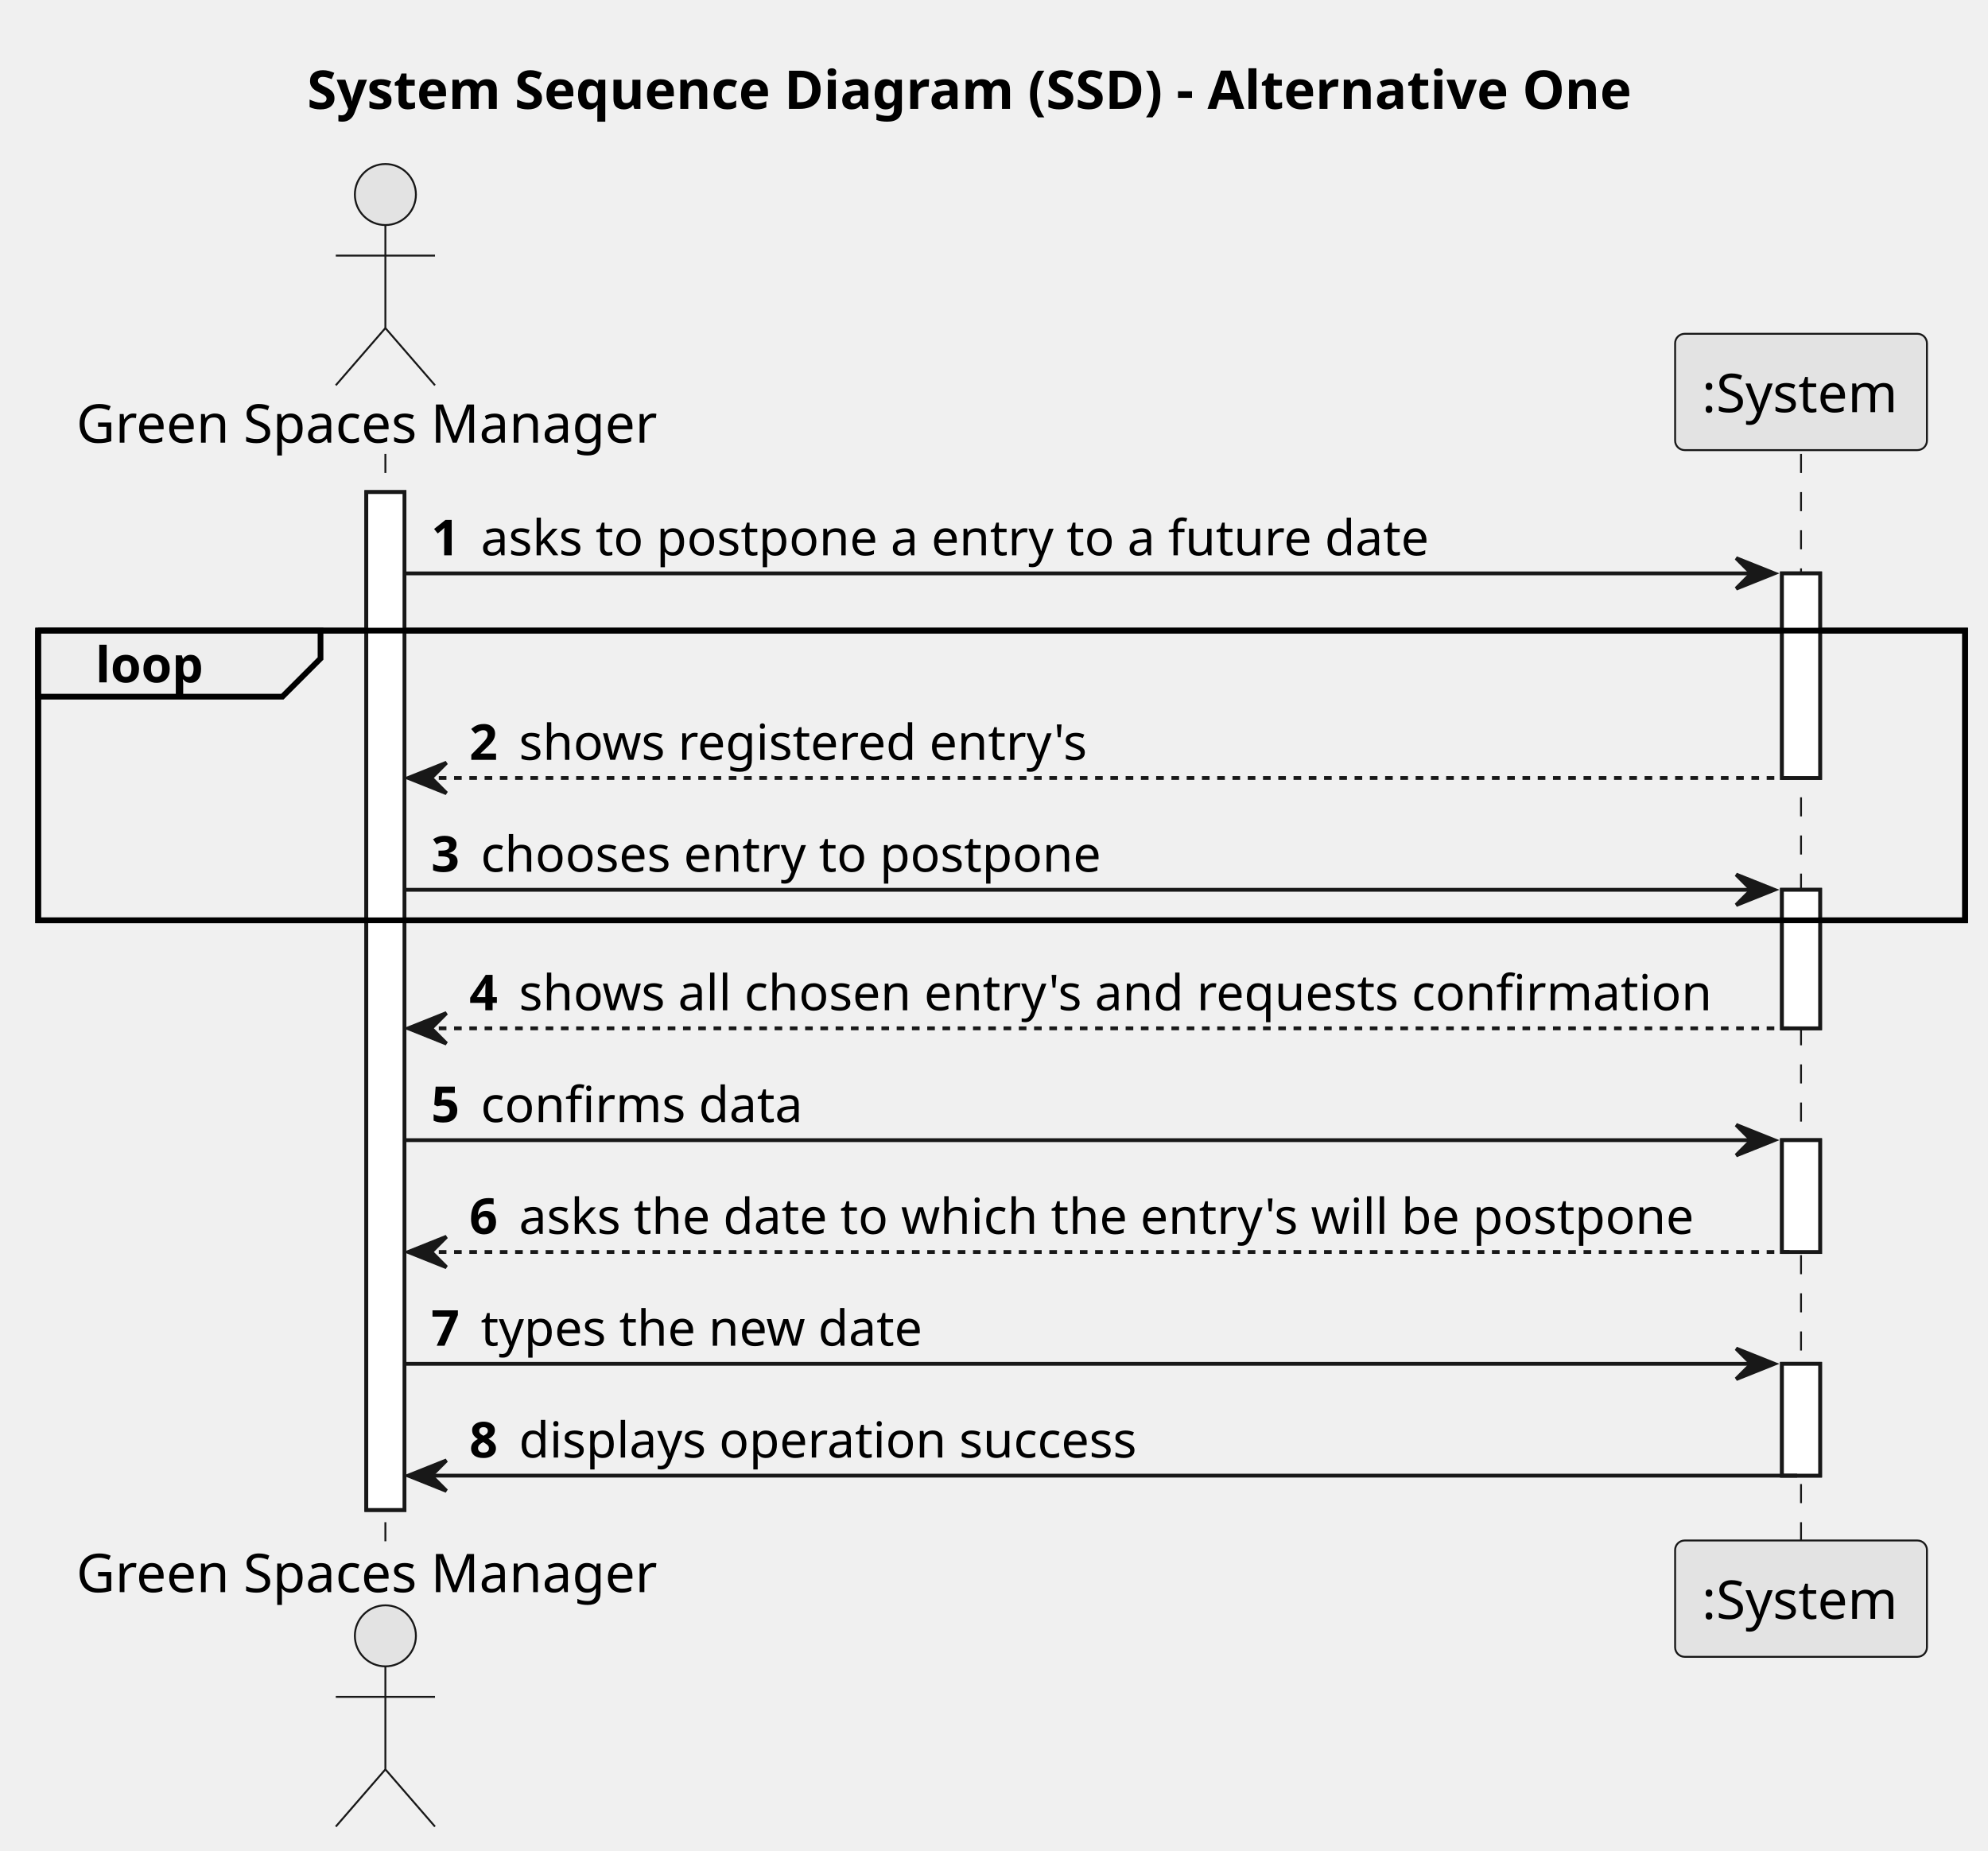
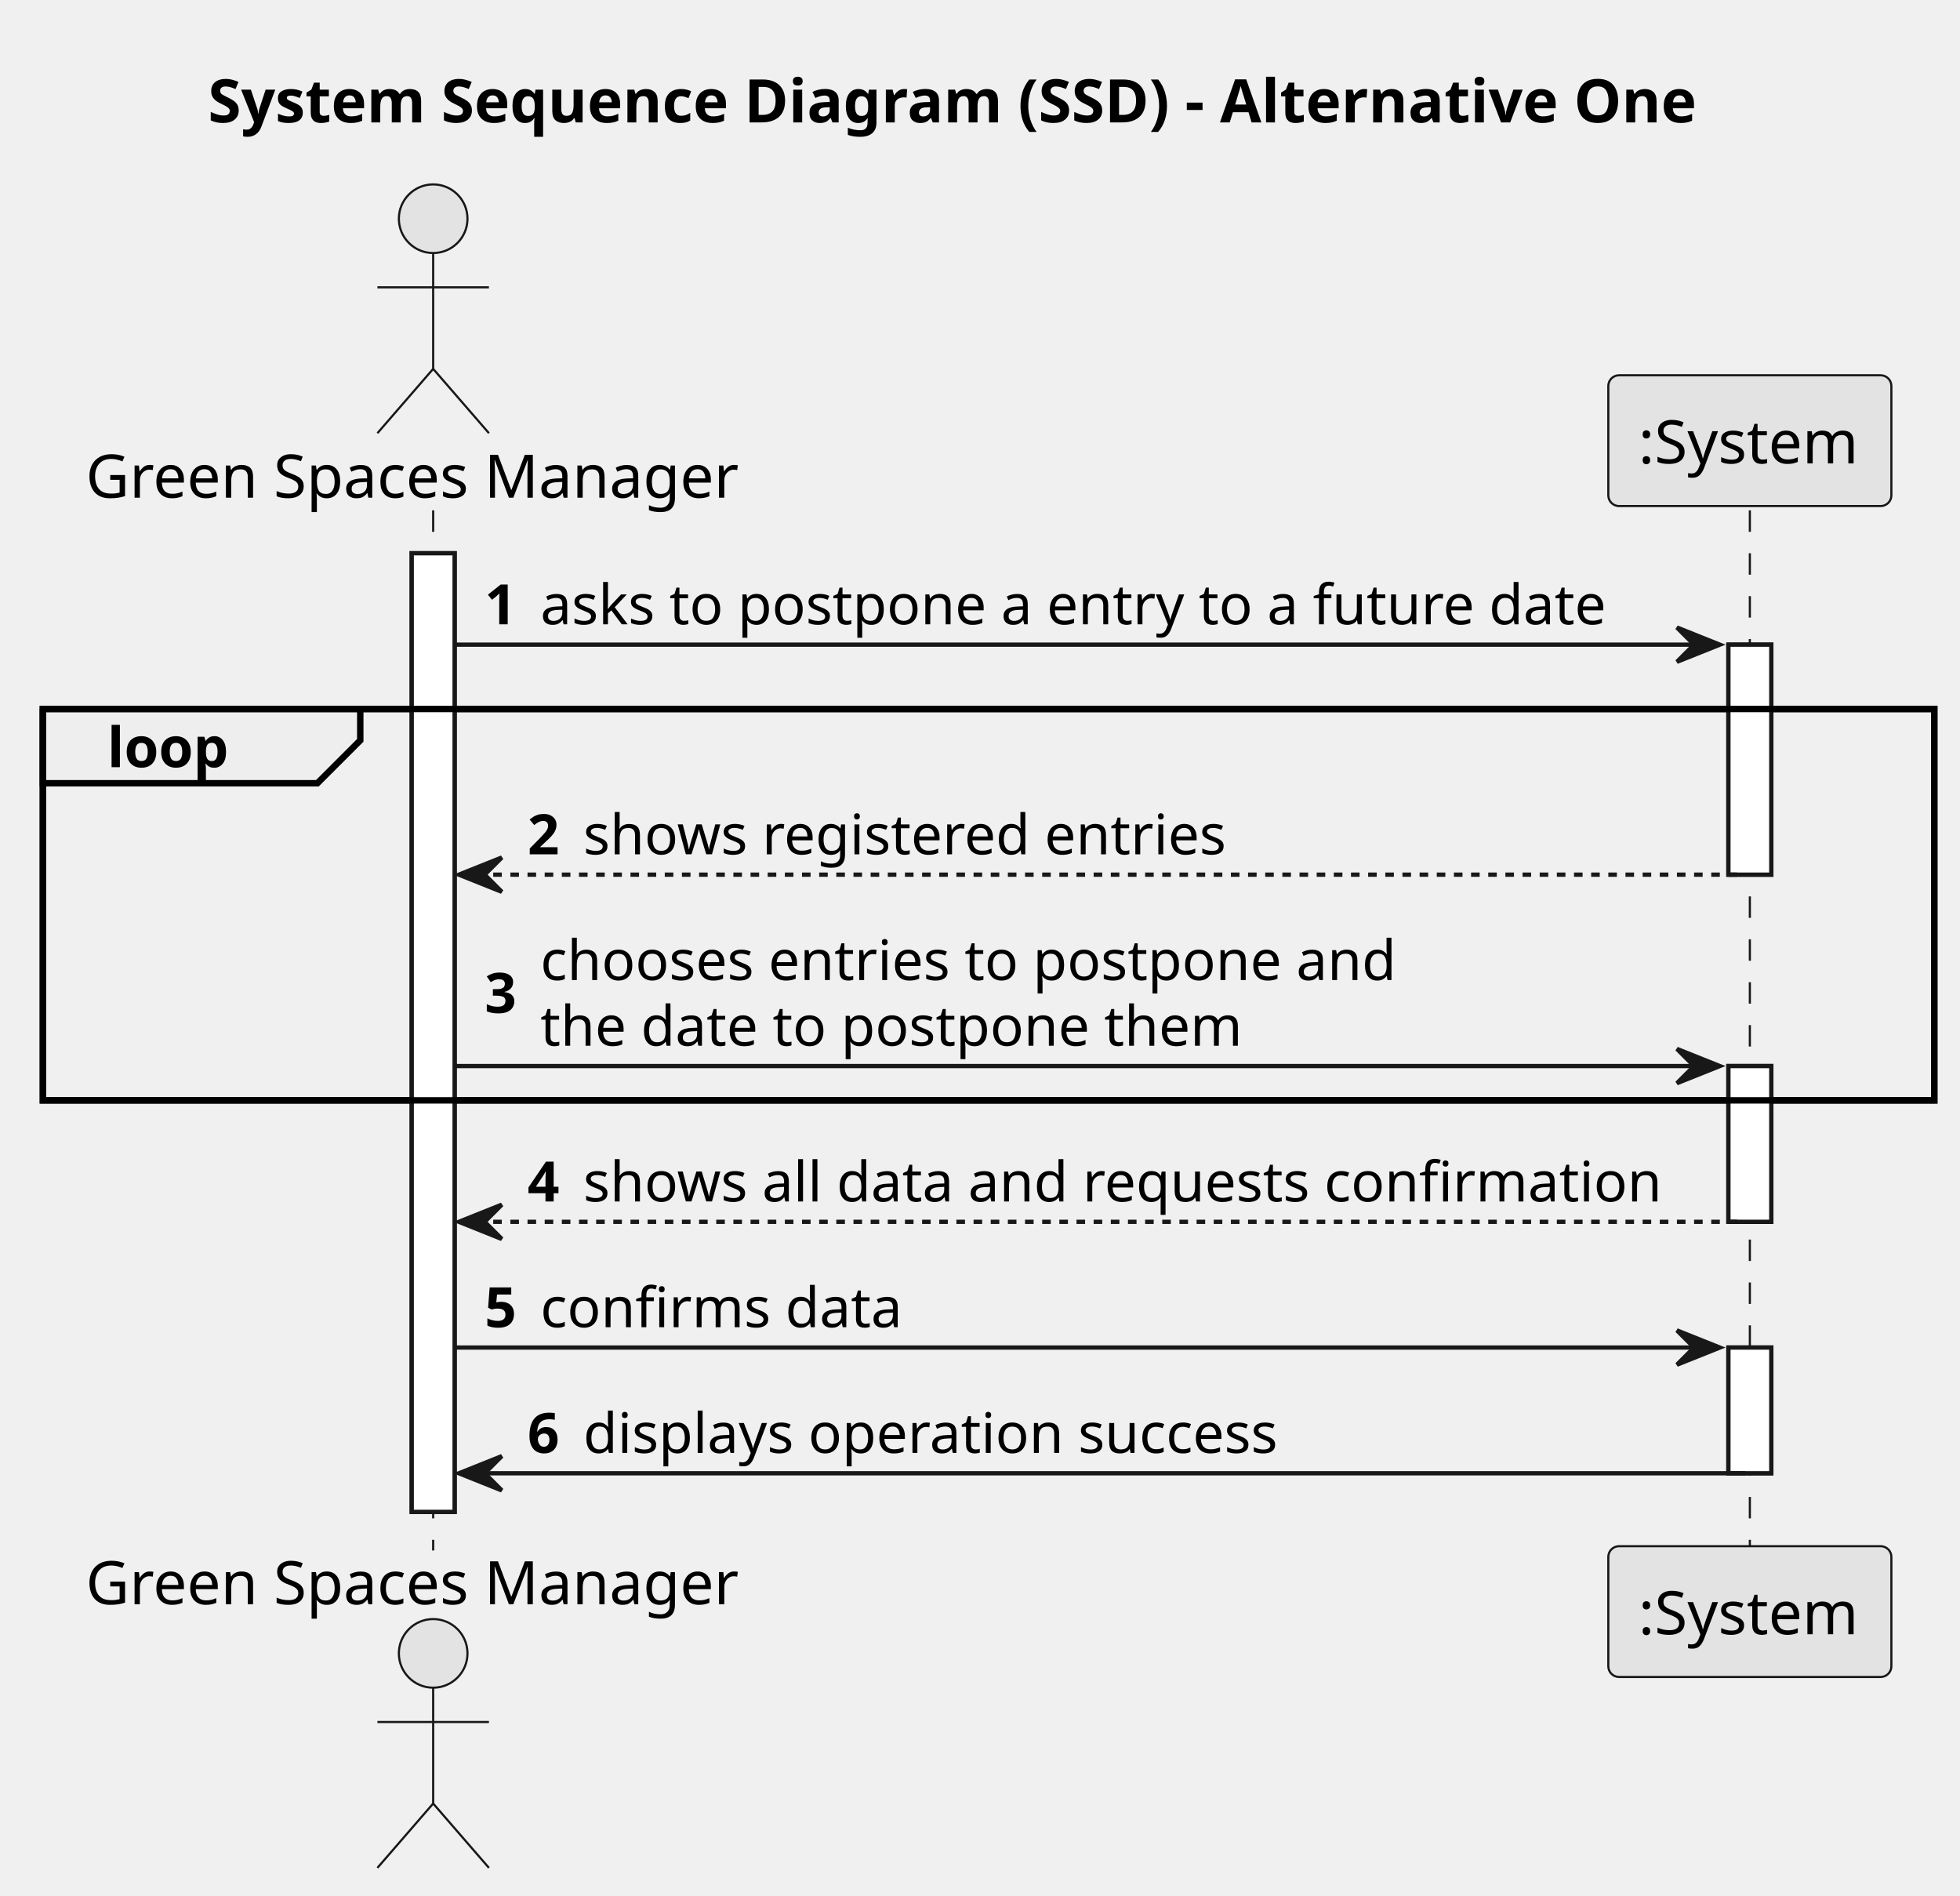
- <svg xmlns="http://www.w3.org/2000/svg" contentStyleType="text/css" height="485px" preserveAspectRatio="none" style="width:521px;height:485px;background:#FFFFFF;" version="1.1" viewBox="0 0 521 485" width="521px" zoomAndPan="magnify">
+ <svg xmlns="http://www.w3.org/2000/svg" contentStyleType="text/css" height="442px" preserveAspectRatio="none" style="width:457px;height:442px;background:#FFFFFF;" version="1.1" viewBox="0 0 457 442" width="457px" zoomAndPan="magnify">
  <defs />
  <g>
-     <text fill="#000000" font-family="sans-serif" font-size="14" font-weight="bold" lengthAdjust="spacing" textLength="363" x="80.5" y="28.535">System Sequence Diagram (SSD) - Alternative One</text>
-     <rect fill="#FFFFFF" height="266.795" style="stroke:#181818;stroke-width:1.0;" width="10" x="96" y="128.977" />
-     <rect fill="#FFFFFF" height="53.621" style="stroke:#181818;stroke-width:1.0;" width="10" x="467" y="150.287" />
-     <rect fill="#FFFFFF" height="36.31" style="stroke:#181818;stroke-width:1.0;" width="10" x="467" y="233.219" />
-     <rect fill="#FFFFFF" height="29.311" style="stroke:#181818;stroke-width:1.0;" width="10" x="467" y="298.84" />
-     <rect fill="#FFFFFF" height="29.311" style="stroke:#181818;stroke-width:1.0;" width="10" x="467" y="357.461" />
-     <rect fill="none" height="75.932" style="stroke:#000000;stroke-width:1.5;" width="505" x="10" y="165.287" />
-     <line style="stroke:#181818;stroke-width:0.5;stroke-dasharray:5.0,5.0;" x1="101" x2="101" y1="118.977" y2="404.772" />
-     <line style="stroke:#181818;stroke-width:0.5;stroke-dasharray:5.0,5.0;" x1="472" x2="472" y1="118.977" y2="404.772" />
+     <text fill="#000000" font-family="sans-serif" font-size="14" font-weight="bold" lengthAdjust="spacing" textLength="363" x="48.5" y="28.535">System Sequence Diagram (SSD) - Alternative One</text>
+     <rect fill="#FFFFFF" height="223.484" style="stroke:#181818;stroke-width:1.0;" width="10" x="96" y="128.977" />
+     <rect fill="#FFFFFF" height="53.621" style="stroke:#181818;stroke-width:1.0;" width="10" x="403" y="150.287" />
+     <rect fill="#FFFFFF" height="36.31" style="stroke:#181818;stroke-width:1.0;" width="10" x="403" y="248.529" />
+     <rect fill="#FFFFFF" height="29.311" style="stroke:#181818;stroke-width:1.0;" width="10" x="403" y="314.15" />
+     <rect fill="none" height="91.242" style="stroke:#000000;stroke-width:1.5;" width="441" x="10" y="165.287" />
+     <line style="stroke:#181818;stroke-width:0.5;stroke-dasharray:5.0,5.0;" x1="101" x2="101" y1="118.977" y2="361.461" />
+     <line style="stroke:#181818;stroke-width:0.5;stroke-dasharray:5.0,5.0;" x1="408" x2="408" y1="118.977" y2="361.461" />
    <text fill="#000000" font-family="sans-serif" font-size="14" lengthAdjust="spacing" textLength="156" x="20" y="116.023">Green Spaces Manager</text>
    <ellipse cx="101" cy="50.988" fill="#E3E3E3" rx="8" ry="8" style="stroke:#181818;stroke-width:0.5;" />
    <path d="M101,58.988 L101,85.988 M88,66.988 L114,66.988 M101,85.988 L88,100.988 M101,85.988 L114,100.988 " fill="none" style="stroke:#181818;stroke-width:0.5;" />
-     <text fill="#000000" font-family="sans-serif" font-size="14" lengthAdjust="spacing" textLength="156" x="20" y="417.307">Green Spaces Manager</text>
-     <ellipse cx="101" cy="428.76" fill="#E3E3E3" rx="8" ry="8" style="stroke:#181818;stroke-width:0.5;" />
-     <path d="M101,436.76 L101,463.76 M88,444.76 L114,444.76 M101,463.76 L88,478.76 M101,463.76 L114,478.76 " fill="none" style="stroke:#181818;stroke-width:0.5;" />
-     <rect fill="#E3E3E3" height="30.488" rx="2.5" ry="2.5" style="stroke:#181818;stroke-width:0.5;" width="66" x="439" y="87.488" />
-     <text fill="#000000" font-family="sans-serif" font-size="14" lengthAdjust="spacing" textLength="52" x="446" y="108.023">:System</text>
-     <rect fill="#E3E3E3" height="30.488" rx="2.5" ry="2.5" style="stroke:#181818;stroke-width:0.5;" width="66" x="439" y="403.772" />
-     <text fill="#000000" font-family="sans-serif" font-size="14" lengthAdjust="spacing" textLength="52" x="446" y="424.307">:System</text>
-     <rect fill="#FFFFFF" height="266.795" style="stroke:#181818;stroke-width:1.0;" width="10" x="96" y="128.977" />
-     <rect fill="#FFFFFF" height="53.621" style="stroke:#181818;stroke-width:1.0;" width="10" x="467" y="150.287" />
-     <rect fill="#FFFFFF" height="36.31" style="stroke:#181818;stroke-width:1.0;" width="10" x="467" y="233.219" />
-     <rect fill="#FFFFFF" height="29.311" style="stroke:#181818;stroke-width:1.0;" width="10" x="467" y="298.84" />
-     <rect fill="#FFFFFF" height="29.311" style="stroke:#181818;stroke-width:1.0;" width="10" x="467" y="357.461" />
-     <polygon fill="#181818" points="455,146.287,465,150.287,455,154.287,459,150.287" style="stroke:#181818;stroke-width:1.0;" />
-     <line style="stroke:#181818;stroke-width:1.0;" x1="106" x2="461" y1="150.287" y2="150.287" />
+     <text fill="#000000" font-family="sans-serif" font-size="14" lengthAdjust="spacing" textLength="156" x="20" y="373.996">Green Spaces Manager</text>
+     <ellipse cx="101" cy="385.449" fill="#E3E3E3" rx="8" ry="8" style="stroke:#181818;stroke-width:0.5;" />
+     <path d="M101,393.449 L101,420.449 M88,401.449 L114,401.449 M101,420.449 L88,435.449 M101,420.449 L114,435.449 " fill="none" style="stroke:#181818;stroke-width:0.5;" />
+     <rect fill="#E3E3E3" height="30.488" rx="2.5" ry="2.5" style="stroke:#181818;stroke-width:0.5;" width="66" x="375" y="87.488" />
+     <text fill="#000000" font-family="sans-serif" font-size="14" lengthAdjust="spacing" textLength="52" x="382" y="108.023">:System</text>
+     <rect fill="#E3E3E3" height="30.488" rx="2.5" ry="2.5" style="stroke:#181818;stroke-width:0.5;" width="66" x="375" y="360.461" />
+     <text fill="#000000" font-family="sans-serif" font-size="14" lengthAdjust="spacing" textLength="52" x="382" y="380.996">:System</text>
+     <rect fill="#FFFFFF" height="223.484" style="stroke:#181818;stroke-width:1.0;" width="10" x="96" y="128.977" />
+     <rect fill="#FFFFFF" height="53.621" style="stroke:#181818;stroke-width:1.0;" width="10" x="403" y="150.287" />
+     <rect fill="#FFFFFF" height="36.31" style="stroke:#181818;stroke-width:1.0;" width="10" x="403" y="248.529" />
+     <rect fill="#FFFFFF" height="29.311" style="stroke:#181818;stroke-width:1.0;" width="10" x="403" y="314.15" />
+     <polygon fill="#181818" points="391,146.287,401,150.287,391,154.287,395,150.287" style="stroke:#181818;stroke-width:1.0;" />
+     <line style="stroke:#181818;stroke-width:1.0;" x1="106" x2="397" y1="150.287" y2="150.287" />
    <text fill="#000000" font-family="sans-serif" font-size="13" font-weight="bold" lengthAdjust="spacing" textLength="9" x="113" y="145.545">1</text>
    <text fill="#000000" font-family="sans-serif" font-size="13" lengthAdjust="spacing" textLength="257" x="126" y="145.545">asks to postpone a entry to a future date</text>
    <path d="M10,165.287 L84,165.287 L84,172.598 L74,182.598 L10,182.598 L10,165.287 " fill="#EEEEEE" style="stroke:#000000;stroke-width:1.5;" />
-     <rect fill="none" height="75.932" style="stroke:#000000;stroke-width:1.5;" width="505" x="10" y="165.287" />
+     <rect fill="none" height="91.242" style="stroke:#000000;stroke-width:1.5;" width="441" x="10" y="165.287" />
    <text fill="#000000" font-family="sans-serif" font-size="13" font-weight="bold" lengthAdjust="spacing" textLength="29" x="25" y="178.856">loop</text>
    <polygon fill="#181818" points="117,199.908,107,203.908,117,207.908,113,203.908" style="stroke:#181818;stroke-width:1.0;" />
-     <line style="stroke:#181818;stroke-width:1.0;stroke-dasharray:2.0,2.0;" x1="111" x2="471" y1="203.908" y2="203.908" />
+     <line style="stroke:#181818;stroke-width:1.0;stroke-dasharray:2.0,2.0;" x1="111" x2="407" y1="203.908" y2="203.908" />
    <text fill="#000000" font-family="sans-serif" font-size="13" font-weight="bold" lengthAdjust="spacing" textLength="9" x="123" y="199.166">2</text>
-     <text fill="#000000" font-family="sans-serif" font-size="13" lengthAdjust="spacing" textLength="153" x="136" y="199.166">shows registered entry's</text>
-     <polygon fill="#181818" points="455,229.219,465,233.219,455,237.219,459,233.219" style="stroke:#181818;stroke-width:1.0;" />
-     <line style="stroke:#181818;stroke-width:1.0;" x1="106" x2="461" y1="233.219" y2="233.219" />
-     <text fill="#000000" font-family="sans-serif" font-size="13" font-weight="bold" lengthAdjust="spacing" textLength="9" x="113" y="228.477">3</text>
-     <text fill="#000000" font-family="sans-serif" font-size="13" lengthAdjust="spacing" textLength="168" x="126" y="228.477">chooses entry to postpone</text>
-     <polygon fill="#181818" points="117,265.529,107,269.529,117,273.529,113,269.529" style="stroke:#181818;stroke-width:1.0;" />
-     <line style="stroke:#181818;stroke-width:1.0;stroke-dasharray:2.0,2.0;" x1="111" x2="471" y1="269.529" y2="269.529" />
-     <text fill="#000000" font-family="sans-serif" font-size="13" font-weight="bold" lengthAdjust="spacing" textLength="9" x="123" y="264.787">4</text>
-     <text fill="#000000" font-family="sans-serif" font-size="13" lengthAdjust="spacing" textLength="324" x="136" y="264.787">shows all chosen entry's and requests confirmation</text>
-     <polygon fill="#181818" points="455,294.84,465,298.84,455,302.84,459,298.84" style="stroke:#181818;stroke-width:1.0;" />
-     <line style="stroke:#181818;stroke-width:1.0;" x1="106" x2="461" y1="298.84" y2="298.84" />
-     <text fill="#000000" font-family="sans-serif" font-size="13" font-weight="bold" lengthAdjust="spacing" textLength="9" x="113" y="294.098">5</text>
-     <text fill="#000000" font-family="sans-serif" font-size="13" lengthAdjust="spacing" textLength="87" x="126" y="294.098">confirms data</text>
-     <polygon fill="#181818" points="117,324.15,107,328.15,117,332.15,113,328.15" style="stroke:#181818;stroke-width:1.0;" />
-     <line style="stroke:#181818;stroke-width:1.0;stroke-dasharray:2.0,2.0;" x1="111" x2="471" y1="328.15" y2="328.15" />
-     <text fill="#000000" font-family="sans-serif" font-size="13" font-weight="bold" lengthAdjust="spacing" textLength="9" x="123" y="323.408">6</text>
-     <text fill="#000000" font-family="sans-serif" font-size="13" lengthAdjust="spacing" textLength="320" x="136" y="323.408">asks the date to which the entry's will be postpone</text>
-     <polygon fill="#181818" points="455,353.461,465,357.461,455,361.461,459,357.461" style="stroke:#181818;stroke-width:1.0;" />
-     <line style="stroke:#181818;stroke-width:1.0;" x1="106" x2="461" y1="357.461" y2="357.461" />
-     <text fill="#000000" font-family="sans-serif" font-size="13" font-weight="bold" lengthAdjust="spacing" textLength="9" x="113" y="352.719">7</text>
-     <text fill="#000000" font-family="sans-serif" font-size="13" lengthAdjust="spacing" textLength="118" x="126" y="352.719">types the new date</text>
-     <polygon fill="#181818" points="117,382.772,107,386.772,117,390.772,113,386.772" style="stroke:#181818;stroke-width:1.0;" />
-     <line style="stroke:#181818;stroke-width:1.0;" x1="111" x2="471" y1="386.772" y2="386.772" />
-     <text fill="#000000" font-family="sans-serif" font-size="13" font-weight="bold" lengthAdjust="spacing" textLength="9" x="123" y="382.029">8</text>
-     <text fill="#000000" font-family="sans-serif" font-size="13" lengthAdjust="spacing" textLength="170" x="136" y="382.029">displays operation success</text>
+     <text fill="#000000" font-family="sans-serif" font-size="13" lengthAdjust="spacing" textLength="154" x="136" y="199.166">shows registered entries</text>
+     <polygon fill="#181818" points="391,244.529,401,248.529,391,252.529,395,248.529" style="stroke:#181818;stroke-width:1.0;" />
+     <line style="stroke:#181818;stroke-width:1.0;" x1="106" x2="397" y1="248.529" y2="248.529" />
+     <text fill="#000000" font-family="sans-serif" font-size="13" font-weight="bold" lengthAdjust="spacing" textLength="9" x="113" y="236.132">3</text>
+     <text fill="#000000" font-family="sans-serif" font-size="13" lengthAdjust="spacing" textLength="206" x="126" y="228.477">chooses entries to postpone and</text>
+     <text fill="#000000" font-family="sans-serif" font-size="13" lengthAdjust="spacing" textLength="167" x="126" y="243.787">the date to postpone them</text>
+     <polygon fill="#181818" points="117,280.84,107,284.84,117,288.84,113,284.84" style="stroke:#181818;stroke-width:1.0;" />
+     <line style="stroke:#181818;stroke-width:1.0;stroke-dasharray:2.0,2.0;" x1="111" x2="407" y1="284.84" y2="284.84" />
+     <text fill="#000000" font-family="sans-serif" font-size="13" font-weight="bold" lengthAdjust="spacing" textLength="9" x="123" y="280.098">4</text>
+     <text fill="#000000" font-family="sans-serif" font-size="13" lengthAdjust="spacing" textLength="260" x="136" y="280.098">shows all data and requests confirmation</text>
+     <polygon fill="#181818" points="391,310.15,401,314.15,391,318.15,395,314.15" style="stroke:#181818;stroke-width:1.0;" />
+     <line style="stroke:#181818;stroke-width:1.0;" x1="106" x2="397" y1="314.15" y2="314.15" />
+     <text fill="#000000" font-family="sans-serif" font-size="13" font-weight="bold" lengthAdjust="spacing" textLength="9" x="113" y="309.408">5</text>
+     <text fill="#000000" font-family="sans-serif" font-size="13" lengthAdjust="spacing" textLength="87" x="126" y="309.408">confirms data</text>
+     <polygon fill="#181818" points="117,339.461,107,343.461,117,347.461,113,343.461" style="stroke:#181818;stroke-width:1.0;" />
+     <line style="stroke:#181818;stroke-width:1.0;" x1="111" x2="407" y1="343.461" y2="343.461" />
+     <text fill="#000000" font-family="sans-serif" font-size="13" font-weight="bold" lengthAdjust="spacing" textLength="9" x="123" y="338.719">6</text>
+     <text fill="#000000" font-family="sans-serif" font-size="13" lengthAdjust="spacing" textLength="170" x="136" y="338.719">displays operation success</text>
  </g>
</svg>
